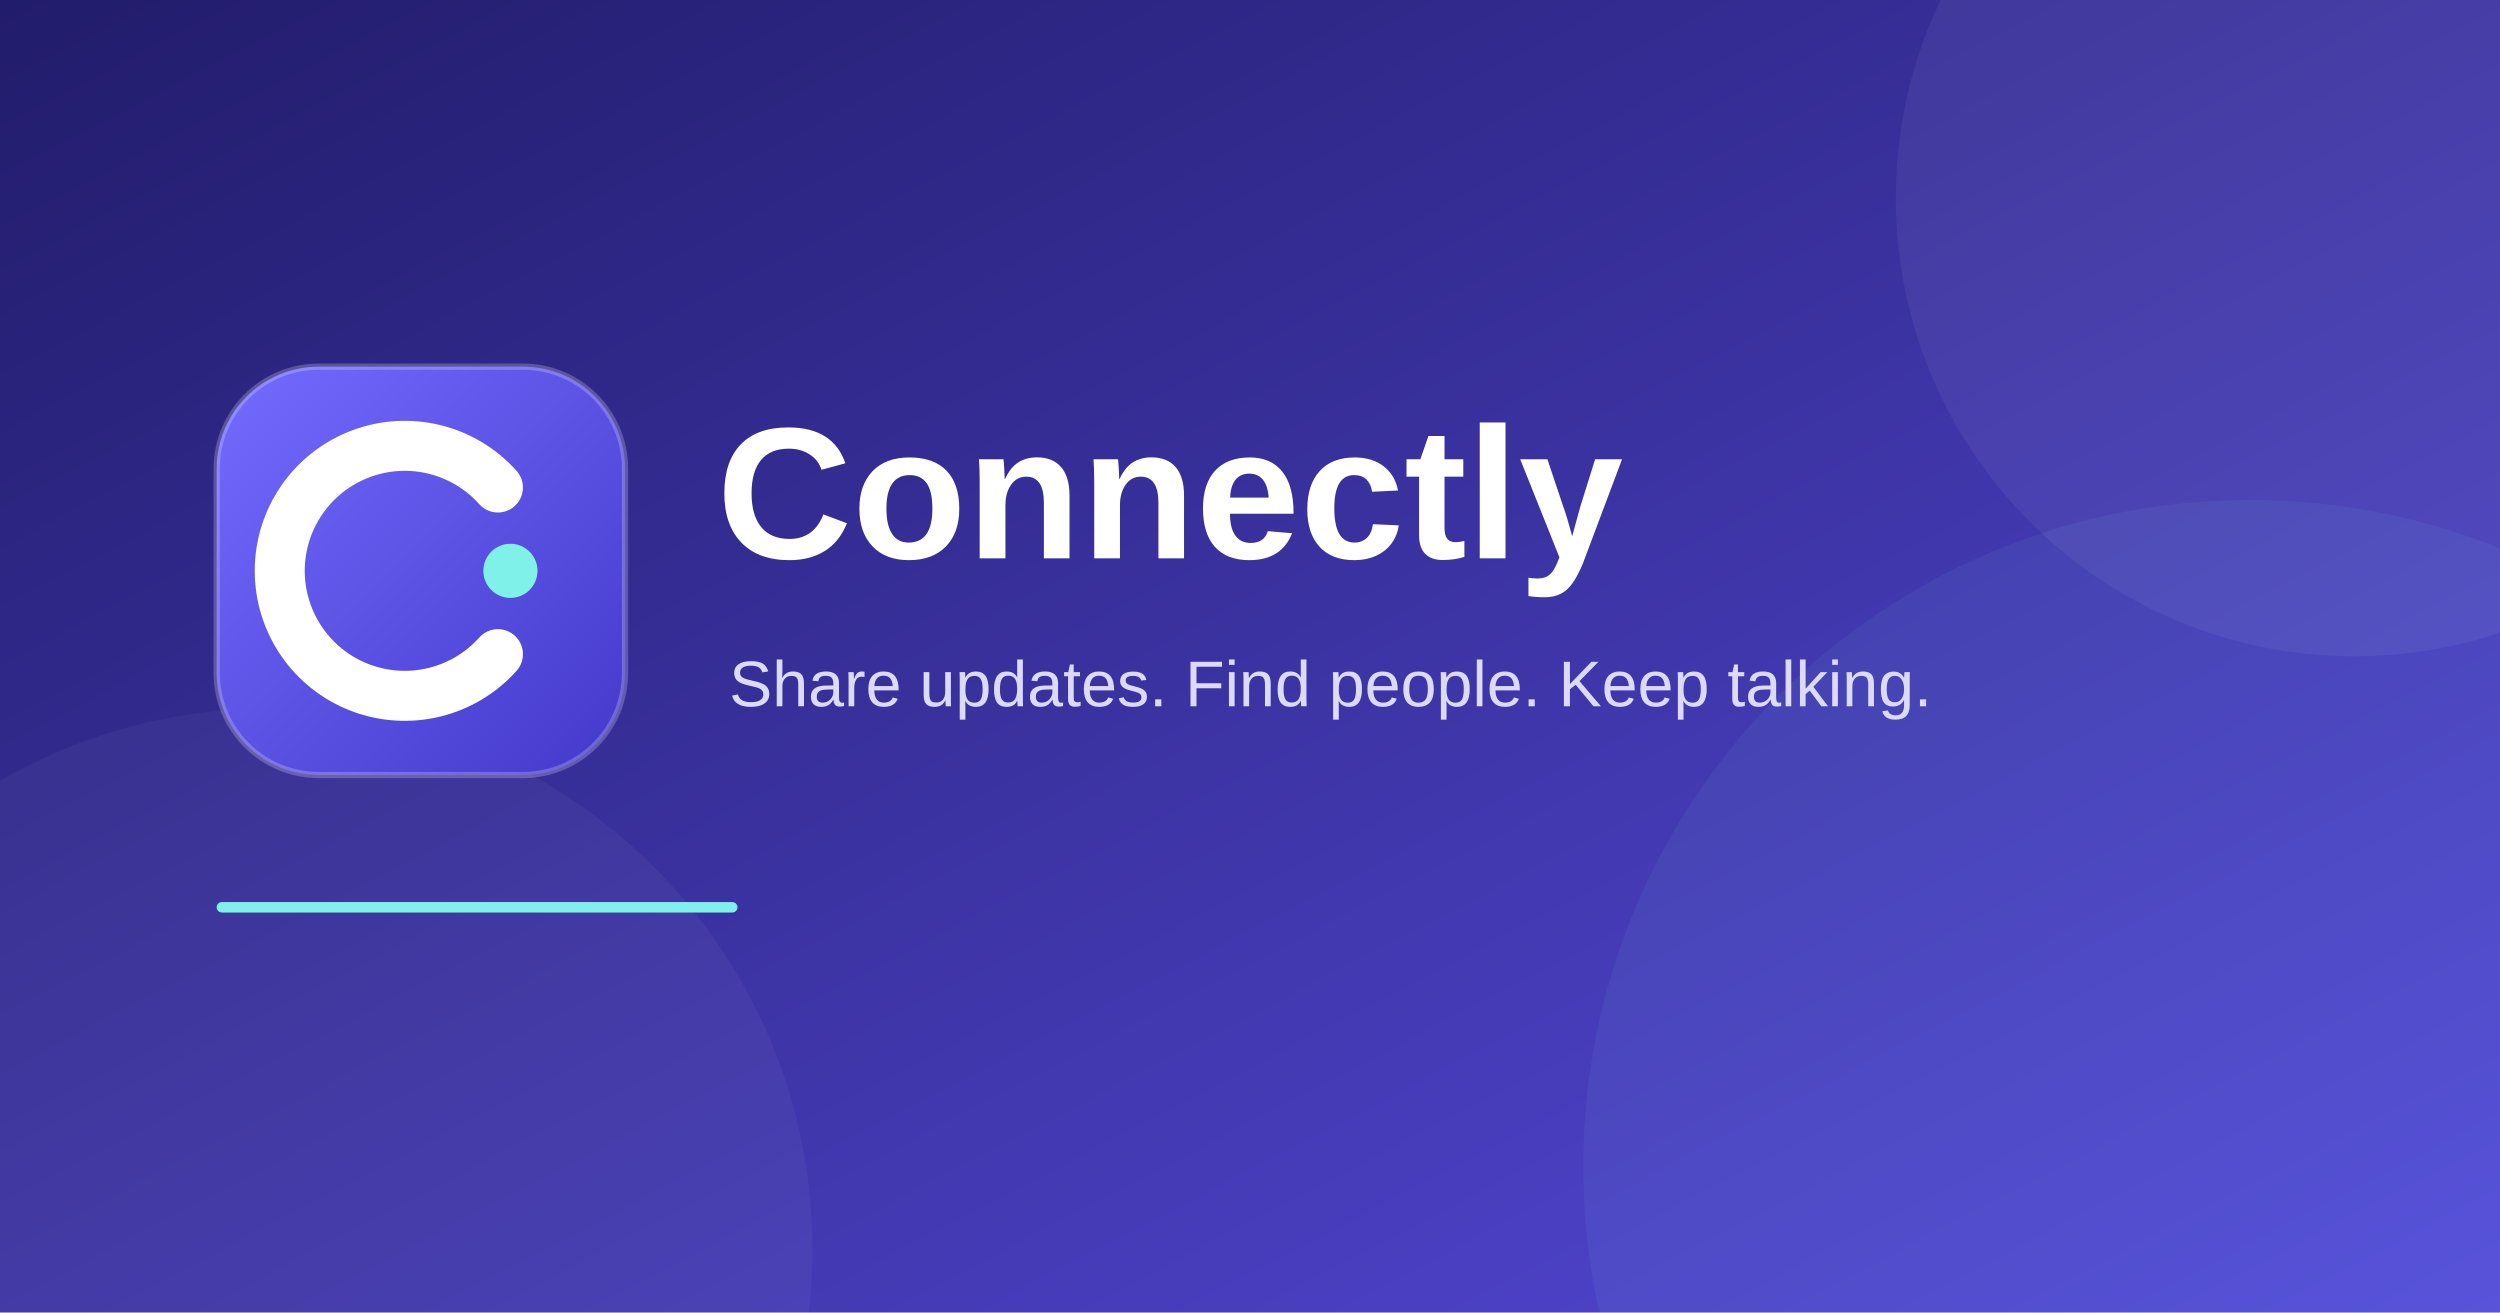
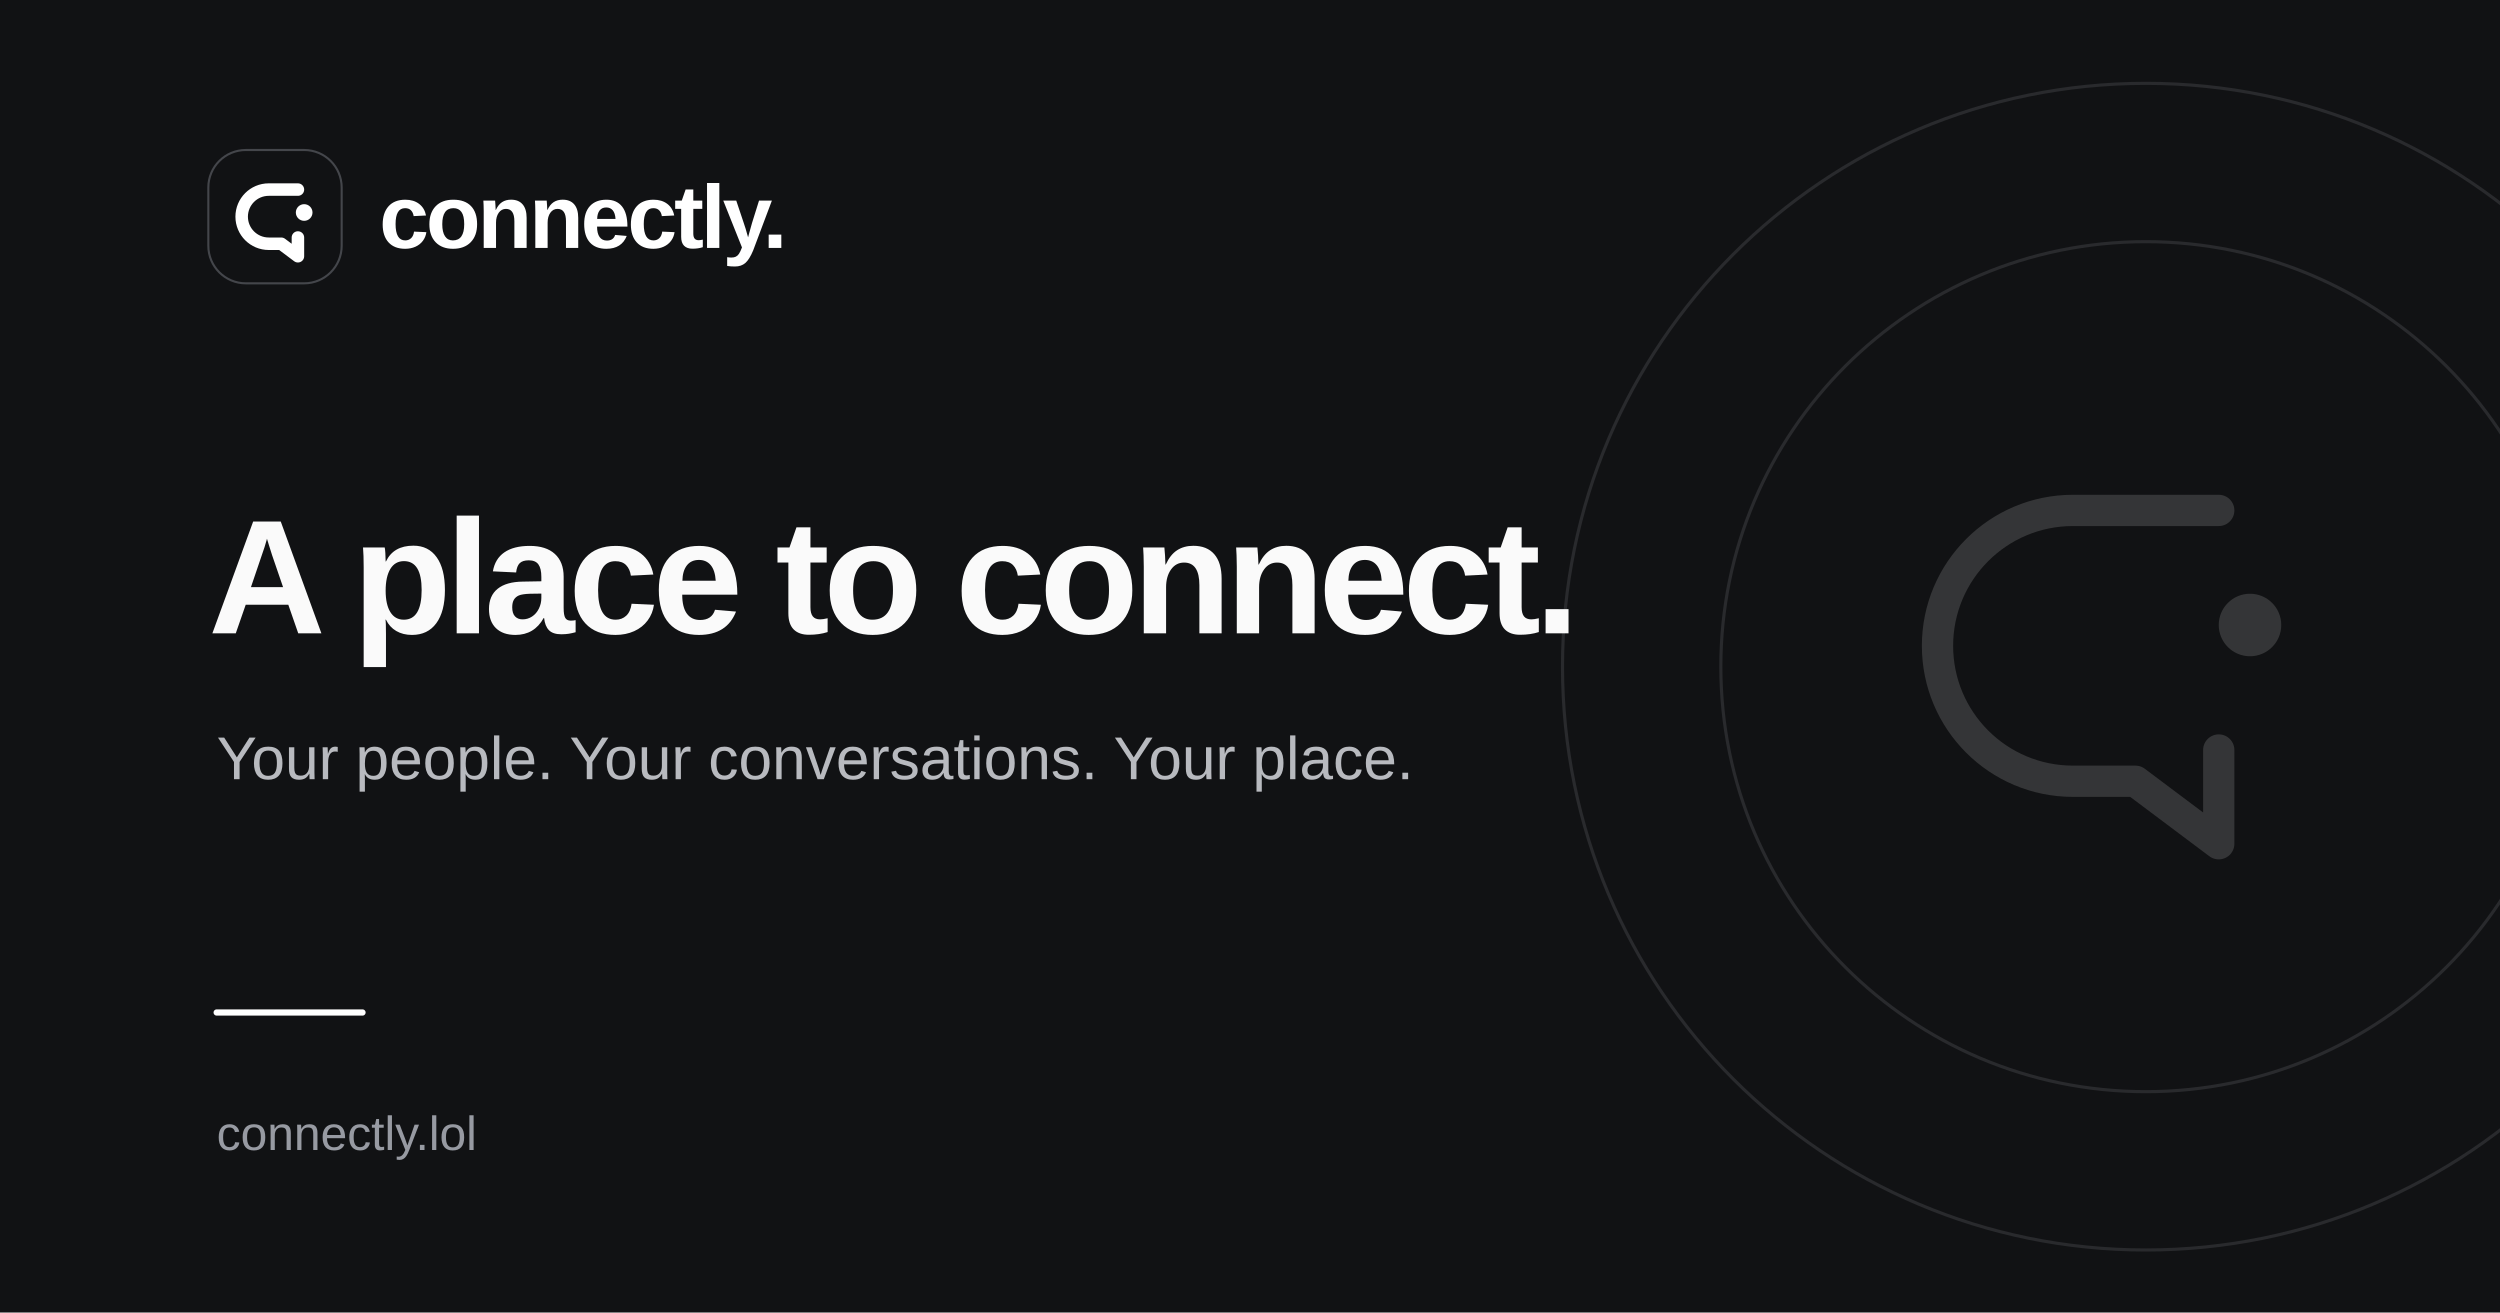
<svg xmlns="http://www.w3.org/2000/svg" width="1200" height="630" viewBox="0 0 1200 630" role="img" aria-label="Connectly social preview">
-   <defs>
-     <linearGradient id="backdrop" x1="0" y1="0" x2="1" y2="1">
-       <stop offset="0" stop-color="#221c6b" />
-       <stop offset="1" stop-color="#5549d9" />
-     </linearGradient>
-     <linearGradient id="icon" x1="0" y1="0" x2="1" y2="1">
-       <stop offset="0" stop-color="#746cff" />
-       <stop offset="1" stop-color="#4338ca" />
-     </linearGradient>
-   </defs>
-   <rect width="1200" height="630" fill="url(#backdrop)" />
-   <circle cx="1130" cy="95" r="220" fill="#fff" opacity=".055" />
-   <circle cx="1080" cy="560" r="320" fill="#80f1e8" opacity=".06" />
-   <circle cx="130" cy="600" r="260" fill="#fff" opacity=".04" />
-   <rect x="104" y="176" width="196" height="196" rx="49" fill="url(#icon)" stroke="#fff" stroke-opacity=".22" stroke-width="3" />
-   <path d="M239 234a60 60 0 1 0 0 80" fill="none" stroke="#fff" stroke-width="24" stroke-linecap="round" />
-   <circle cx="245" cy="274" r="13" fill="#80f1e8" />
-   <text x="344" y="268" fill="#fff" font-family="Arial, Helvetica, sans-serif" font-size="90" font-weight="700">Connectly</text>
-   <text x="350" y="339" fill="#dcdafa" font-family="Arial, Helvetica, sans-serif" font-size="31">Share updates. Find people. Keep talking.</text>
-   <rect x="104" y="433" width="250" height="5" rx="2.5" fill="#80f1e8" />
+   <rect width="1200" height="630" fill="#111214" />
+   <circle cx="1030" cy="320" r="280" fill="none" stroke="#292a2d" stroke-width="1.5" />
+   <circle cx="1030" cy="320" r="204" fill="none" stroke="#292a2d" stroke-width="1.5" />
+   <g transform="translate(850 150) scale(5)" opacity=".15">
+     <path d="M43 19H29a13 13 0 0 0 0 26h6l8 6v-9" fill="none" stroke="#fff" stroke-width="3" stroke-linecap="round" stroke-linejoin="round" />
+     <circle cx="46" cy="30" r="3" fill="#fff" />
+   </g>
+   <rect x="100" y="72" width="64" height="64" rx="18" fill="#111214" stroke="#44464b" />
+   <g transform="translate(100 72)">
+     <path d="M43 19H29a13 13 0 0 0 0 26h6l8 6v-9" fill="none" stroke="#fff" stroke-width="6" stroke-linecap="round" stroke-linejoin="round" />
+     <circle cx="46" cy="30" r="4" fill="#fff" />
+   </g>
+   <text x="182" y="119" fill="#fff" font-family="Arial, Helvetica, sans-serif" font-size="43" font-weight="700" letter-spacing="-1.5">connectly.</text>
+   <text x="100" y="304" fill="#fafafa" font-family="Arial, Helvetica, sans-serif" font-size="78" font-weight="700" letter-spacing="-3">A place to connect.</text>
+   <text x="104" y="374" fill="#b8babf" font-family="Arial, Helvetica, sans-serif" font-size="29">Your people. Your conversations. Your place.</text>
+   <path d="M104 486h70" stroke="#fff" stroke-width="3" stroke-linecap="round" />
+   <text x="104" y="552" fill="#979aa2" font-family="Arial, Helvetica, sans-serif" font-size="23">connectly.lol</text>
</svg>
